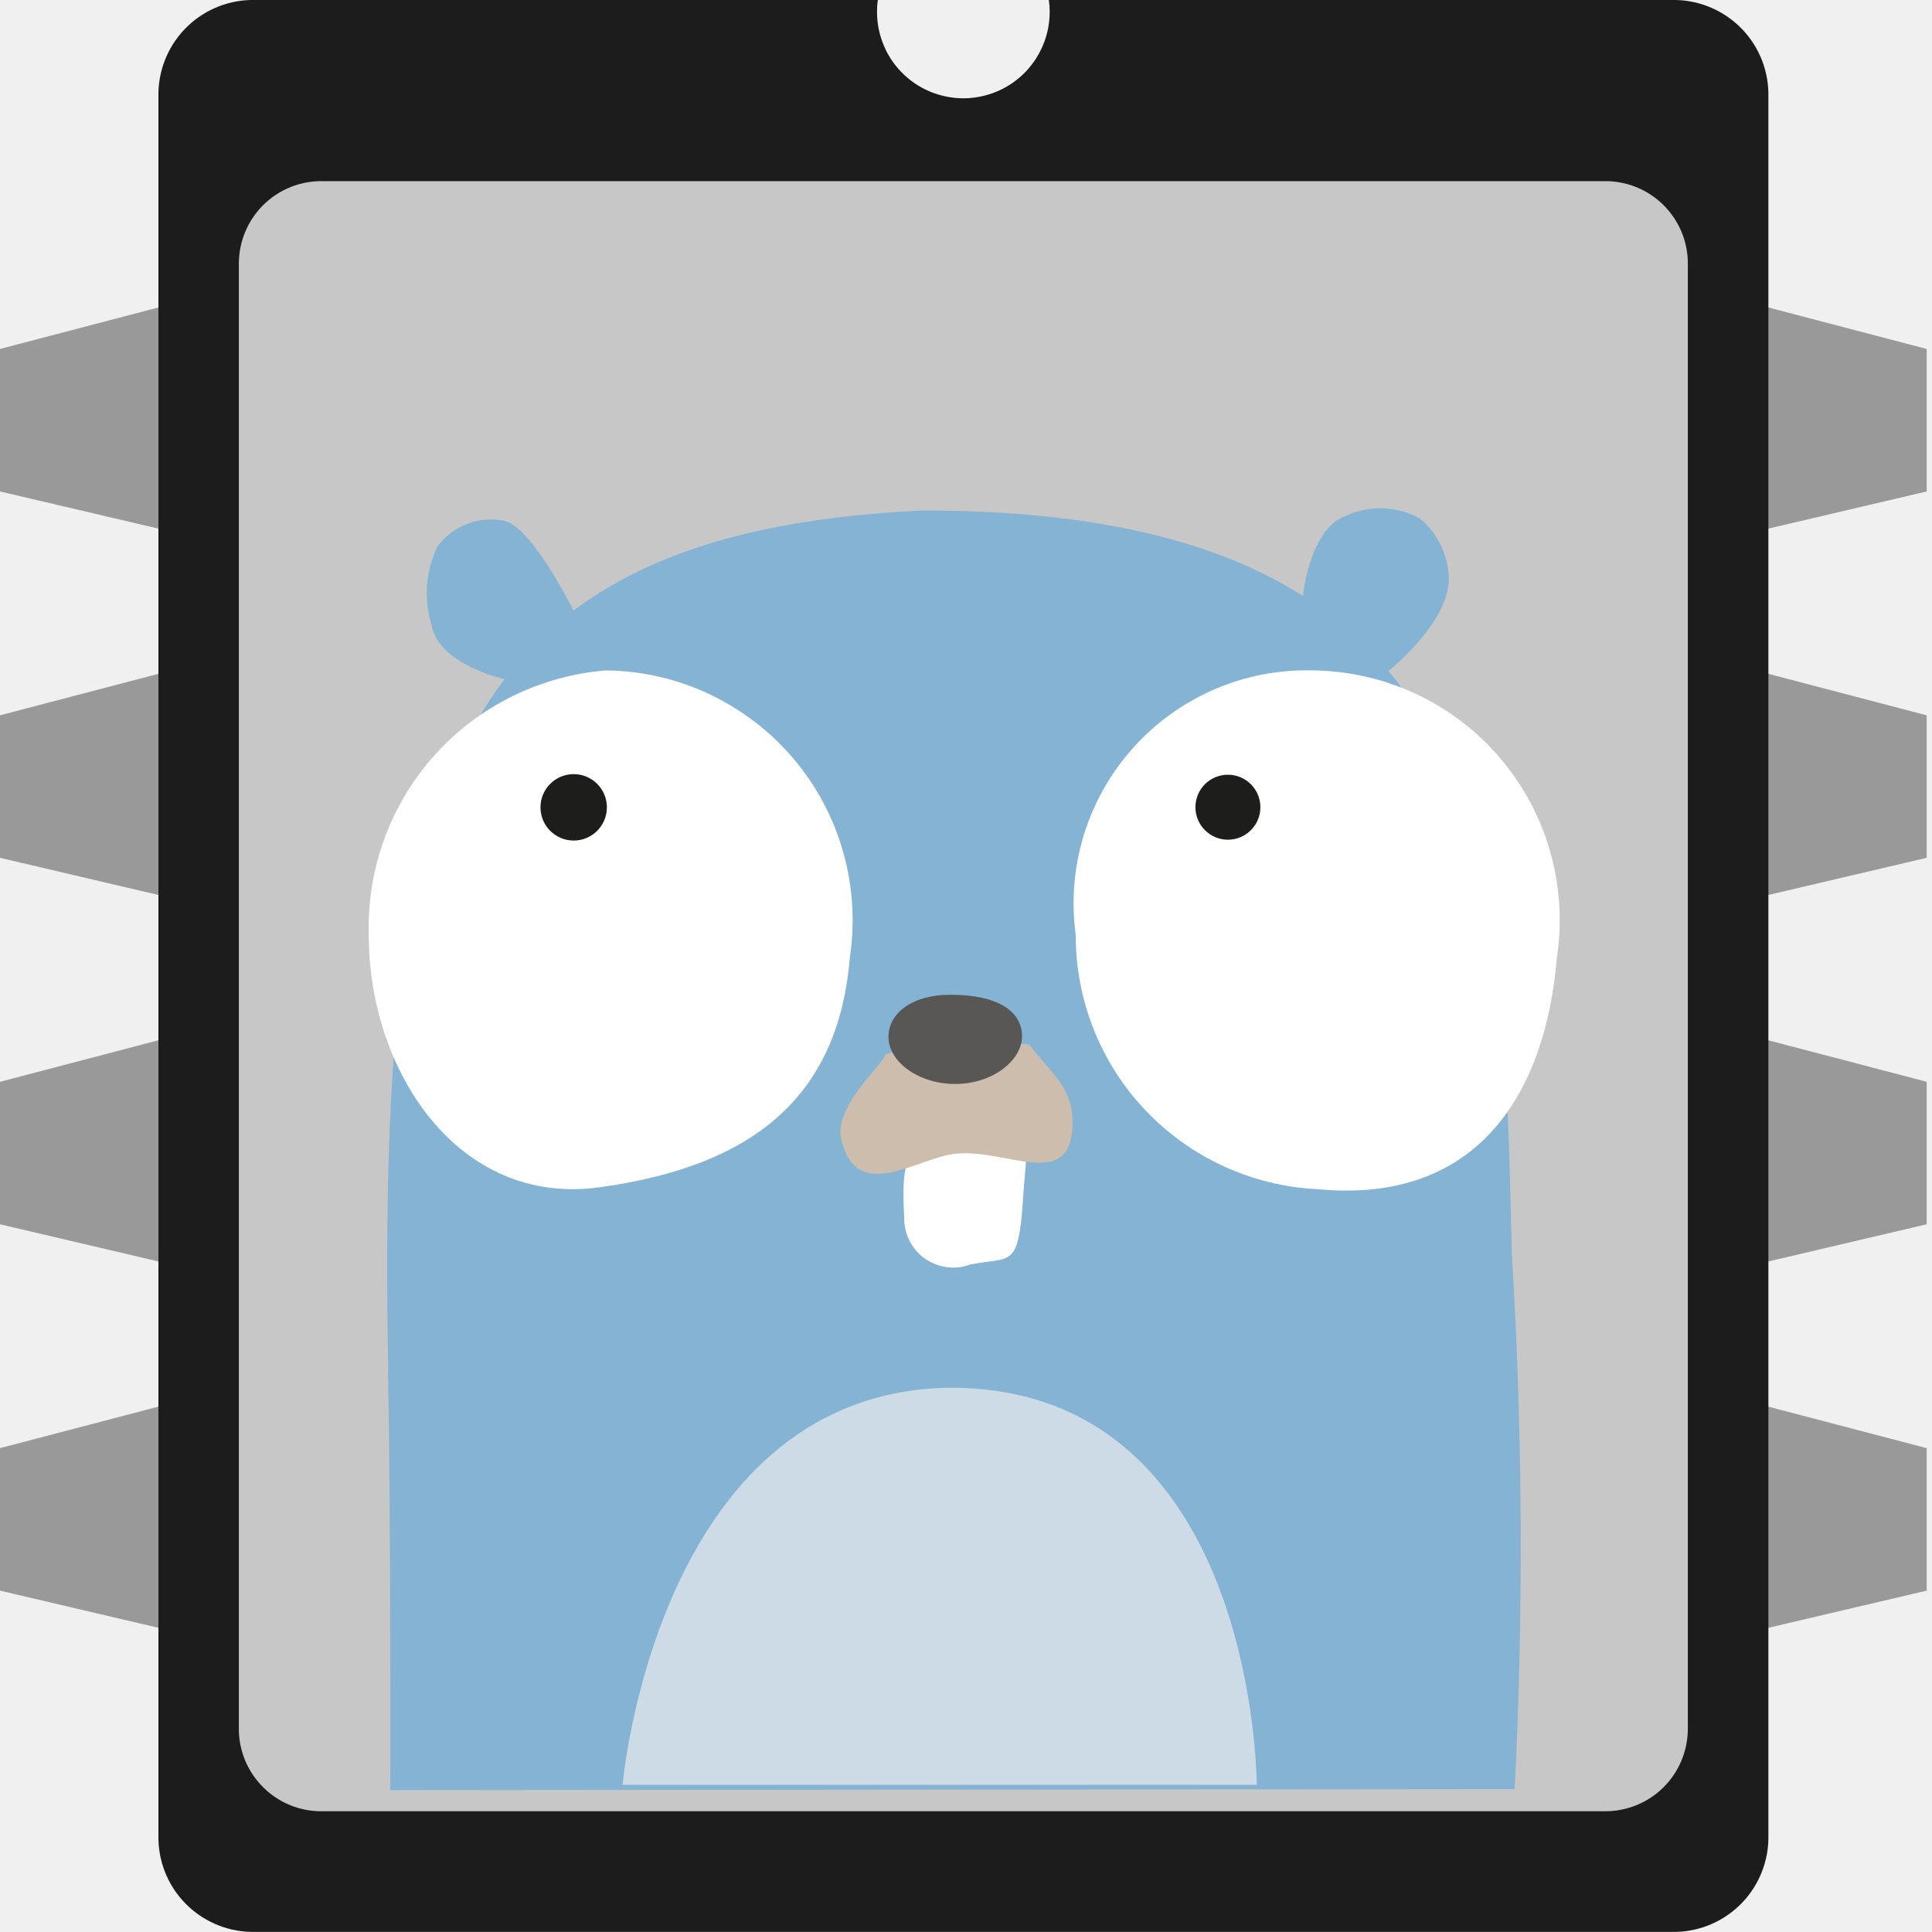
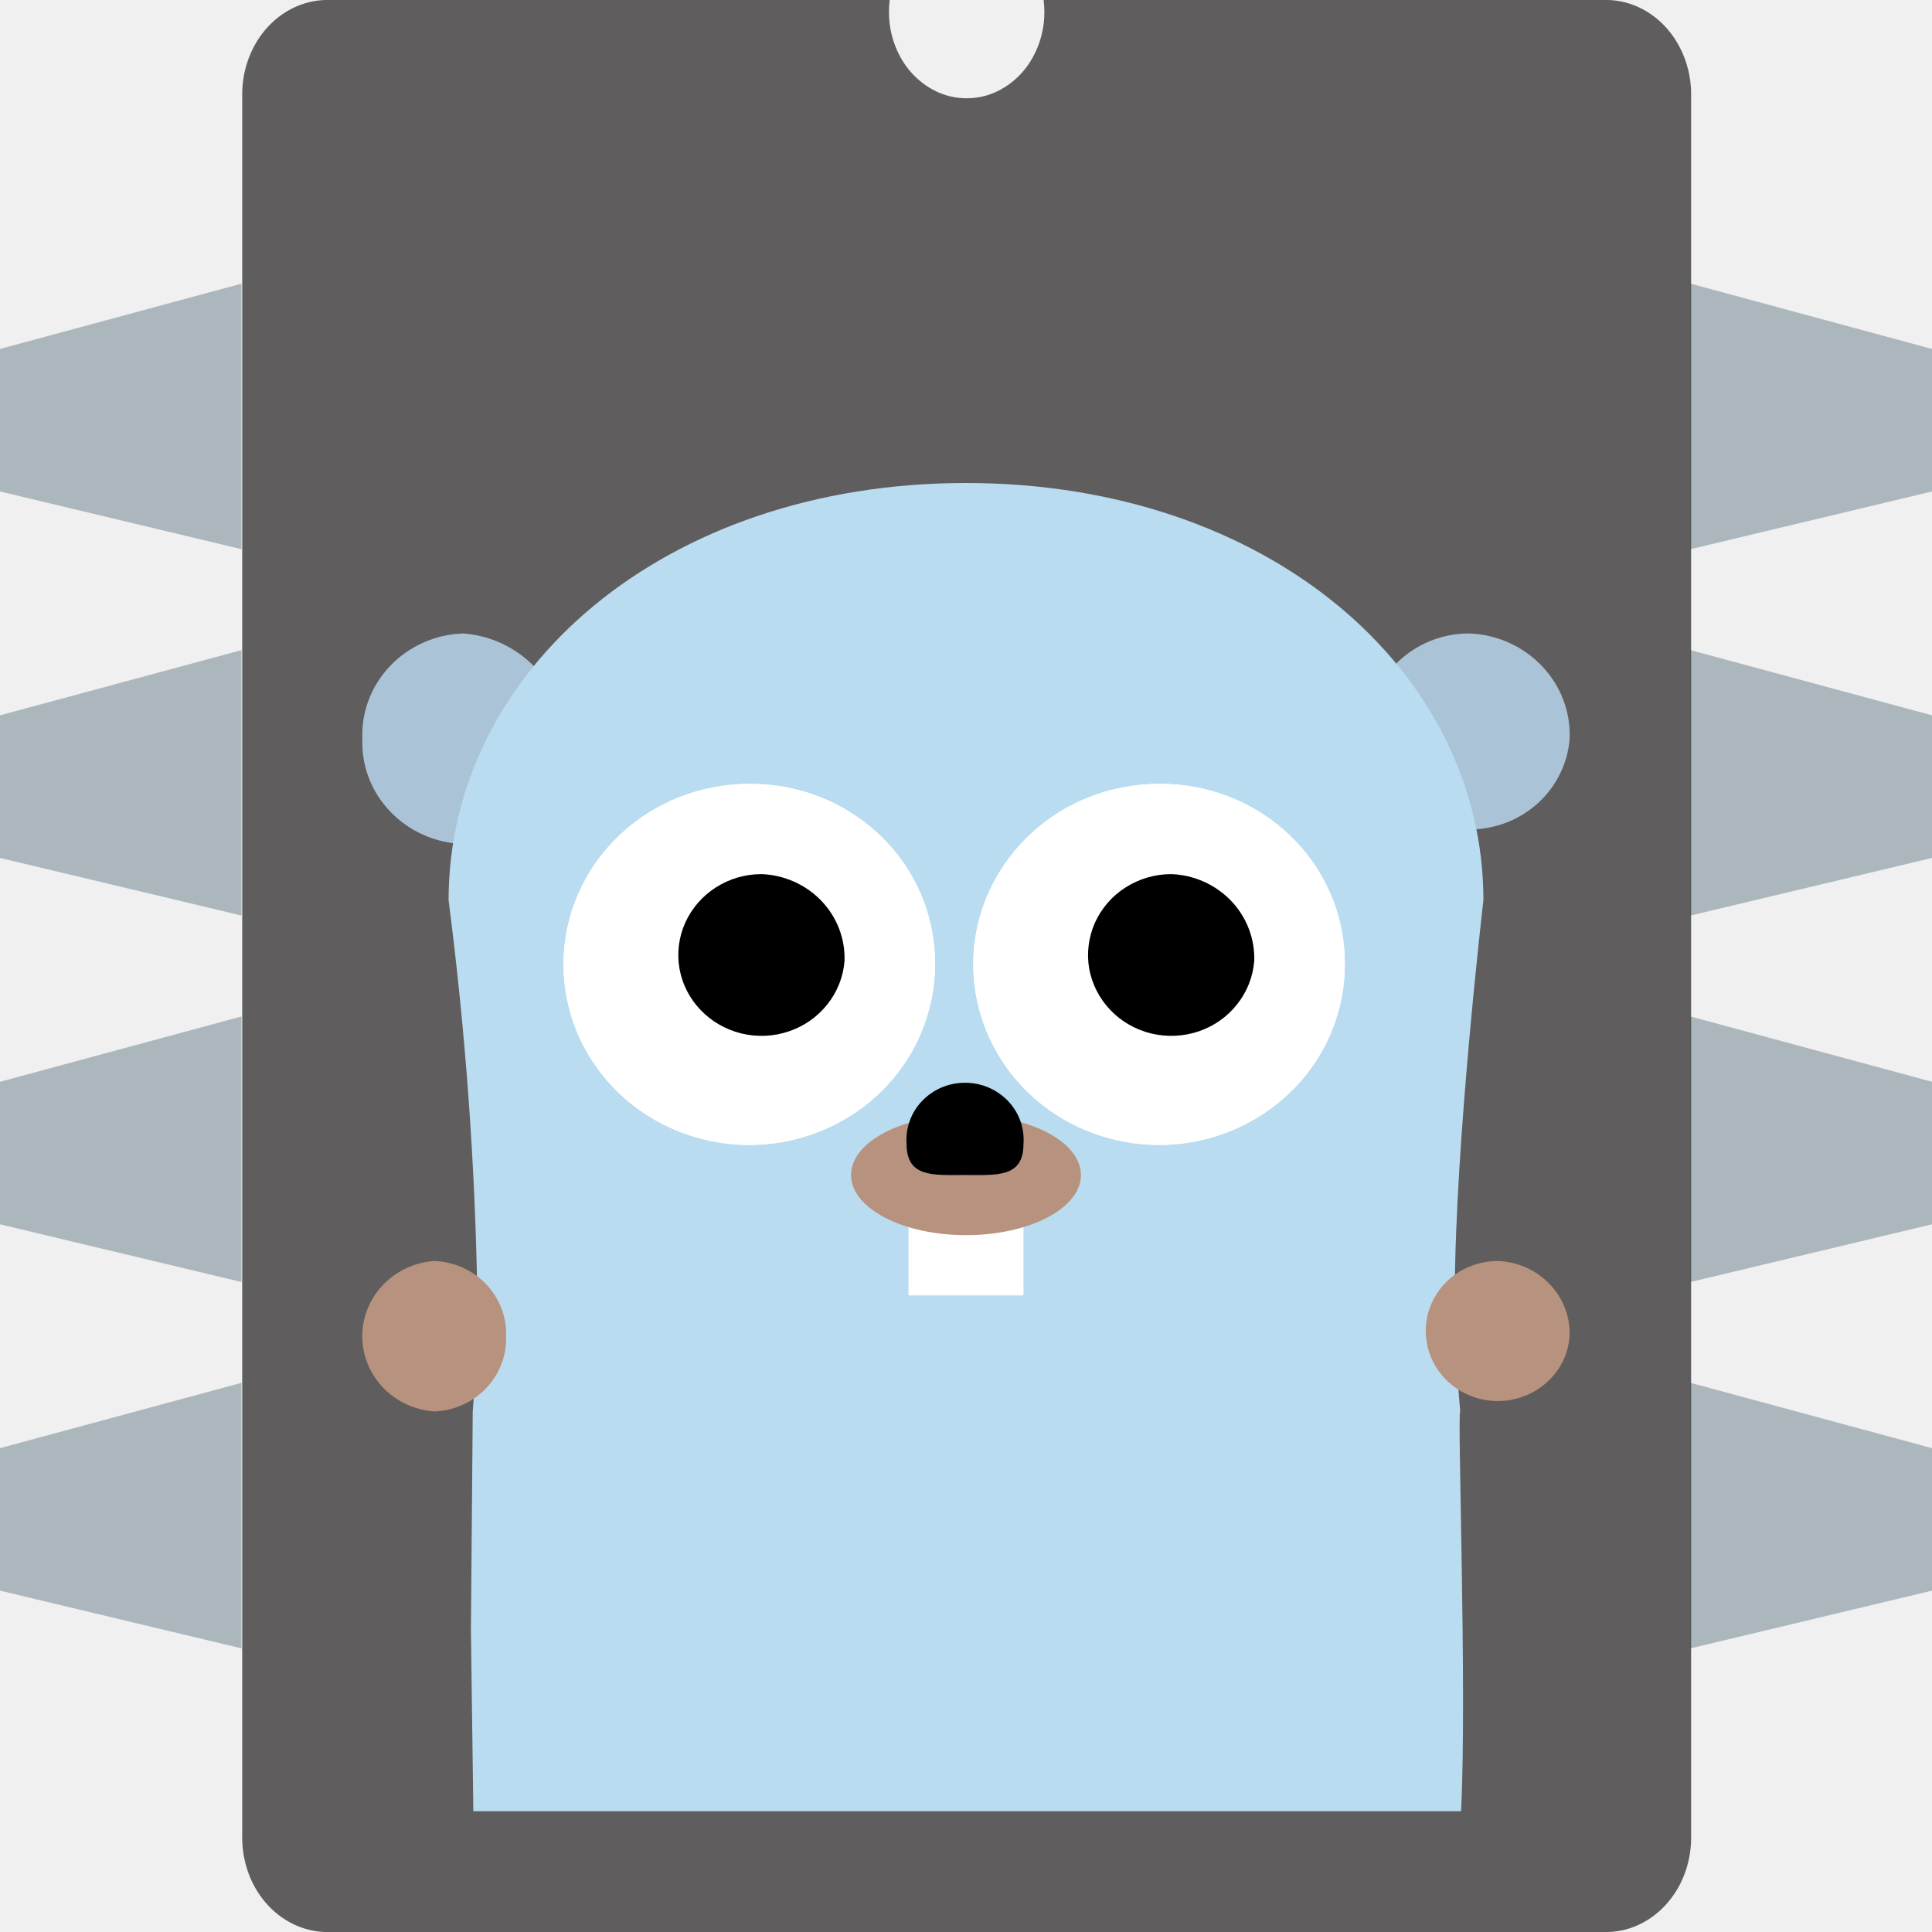
- <svg xmlns="http://www.w3.org/2000/svg" fill="none" height="16" viewBox="0 0 16 16" width="16">
-   <clipPath id="a">
-     <path d="m0 0h15.956v16h-15.956z" />
-   </clipPath>
-   <g clip-path="url(#a)">
-     <g fill="#999">
-       <path d="m2.956 2.349h-.892l-2.064.541v1.18l2.037.478h.919z" />
-       <path d="m2.956 5.383h-.892l-2.064.541v1.18l2.037.478h.919z" />
-       <path d="m2.956 8.418h-.892l-2.064.541v1.18l2.037.478h.919z" />
-       <path d="m2.956 11.452h-.892l-2.064.541v1.18l2.037.478h.919z" />
-       <path d="m13 4.548h.919l2.037-.478v-1.18l-2.064-.541h-.892z" />
-       <path d="m13 7.582h.919l2.037-.478v-1.18l-2.064-.541h-.892z" />
-       <path d="m13 10.617h.919l2.037-.478v-1.18l-2.064-.541h-.892z" />
-       <path d="m13 13.651h.919l2.037-.478v-1.18l-2.064-.541h-.892z" />
-     </g>
-     <path d="m13.88 0h-5.194c.002.022.006.042.006.064.005.097-.01.193-.044.284-.034.091-.086.174-.152.244-.067.07-.147.126-.236.164s-.185.058-.282.058c-.097 0-.193-.02-.282-.058s-.169-.094-.236-.164c-.067-.07-.119-.153-.152-.244-.034-.091-.049-.187-.044-.284 0-.022.004-.043.006-.064h-5.194c-.208.005-.405.093-.548.243-.143.15-.221.352-.216.559v14.395c-.005.208.073.409.216.559.143.15.34.238.548.243h11.805c.208-.005.405-.093.548-.243.143-.15.221-.352.216-.559v-14.395c.005-.208-.073-.409-.216-.559-.143-.15-.341-.238-.548-.243z" fill="#1c1c1c" />
-     <path d="m2.666 15h10.624c.181.001.355-.069.484-.196.129-.127.202-.3.204-.481v-12.146c-.001-.181-.075-.354-.204-.481-.129-.127-.303-.197-.484-.196h-10.624c-.181-.001-.355.069-.484.196-.129.127-.202.3-.204.481v12.146c.001.181.075.354.204.481.129.127.303.198.484.196z" fill="#c7c7c7" />
-     <path d="m10.786 4.966s.047-.58.359-.694c.097-.045.204-.066.311-.062.107.004.212.033.306.085.072.061.13.137.171.223s.063.179.066.273c0.0.402-.584.834-.584.834l-.397-.479z" fill="#84b3d3" />
-     <path d="m4.18 5.625s-.551-.121-.606-.448c-.066-.216-.049-.448.049-.652.061-.082.144-.146.24-.184s.199-.048.3-.03c.235.03.589.751.589.751z" fill="#84b3d3" />
-     <path d="m3.215 11.36c-.083-4.726.391-6.943 4.421-7.132 4.813-.006 4.804 2.906 4.885 6.162.089 1.474.097 2.951.023 4.426l-9.312.009s.006-2.109-.018-3.465z" fill="#84b3d3" />
-     <path d="m5.156 14.781s.278-3.215 2.668-3.288c2.584-.041 2.584 3.288 2.584 3.288z" fill="#cddbe6" />
-     <path d="m7.039 7.922c-.09 1.11-.74 1.729-2.077 1.911-1.175.16-1.908-.973-1.908-2.087-.017-.548.178-1.082.544-1.491.366-.408.876-.66 1.423-.703.295.004.586.07.852.196s.504.306.695.531c.191.224.332.487.413.771.081.283.101.581.058.873z" fill="#fff" />
-     <path d="m12.894 7.922c-.09 1.11-.638 2.056-1.988 1.926-.539-.027-1.047-.261-1.419-.652-.372-.391-.579-.911-.578-1.45-.038-.278-.016-.561.066-.829.082-.268.222-.515.409-.724s.418-.374.675-.485c.258-.111.536-.164.817-.156.295.004.586.07.853.196.267.125.504.306.695.531s.332.487.413.771c.081.283.101.581.058.873z" fill="#fff" />
-     <path d="m8.472 9.941c-.041.566-.094.465-.437.531-.062.023-.129.031-.195.022s-.128-.034-.182-.072c-.054-.038-.098-.09-.127-.149-.03-.059-.044-.125-.043-.191-.031-.595.052-.55.404-.55.224 0 .452-.099.54-.045.093.058.069.029.039.454z" fill="#fff" />
-     <path d="m8.522 8.649c.18.237.371.356.36.671-.019.548-.547.192-.964.234-.325.032-.821.425-.951-.117-.067-.278.364-.64.364-.702.178-.07.367-.108.557-.112.293 0 .633.026.633.026z" fill="#ccbdac" />
-     <path d="m8.464 8.581c0 .202-.245.396-.553.396-.309 0-.553-.187-.553-.389s.203-.35.511-.35c.404 0 .595.142.595.344z" fill="#595755" />
-     <path d="m4.751 6.961c.152 0 .275-.123.275-.275 0-.152-.123-.275-.275-.275-.152 0-.275.123-.275.275 0 .152.123.275.275.275z" fill="#1d1d1b" />
-     <path d="m10.169 6.954c.148 0 .269-.12.269-.269 0-.148-.12-.269-.269-.269s-.269.12-.269.269c0 .148.12.269.269.269z" fill="#1d1d1b" />
+ <svg xmlns="http://www.w3.org/2000/svg" width="16" height="16" fill="none" viewBox="0 0 16 16">
+   <path fill="#9AA7B0" fill-opacity="0.8" d="M2 2.349L0 2.89V4.07L2 4.548V2.349Z" />
+   <path fill="#9AA7B0" fill-opacity="0.8" d="M2 5.384L0 5.924V7.105L2 7.582V5.384Z" />
+   <path fill="#9AA7B0" fill-opacity="0.8" d="M2 8.418L0 8.959V10.139L2 10.617V8.418Z" />
+   <path fill="#9AA7B0" fill-opacity="0.8" d="M2 11.452L0 11.993V13.173L2 13.651V11.452Z" />
+   <g>
+     <path fill="#9AA7B0" fill-opacity="0.8" d="M14 4.548L16 4.07V2.89L14 2.349V4.548Z" />
+     <path fill="#9AA7B0" fill-opacity="0.8" d="M14 7.582L16 7.105V5.924L14 5.384L14 7.582Z" />
+     <path fill="#9AA7B0" fill-opacity="0.8" d="M14 10.617L16 10.139V8.959L14 8.418V10.617Z" />
+     <path fill="#9AA7B0" fill-opacity="0.8" d="M14 13.651L16 13.173V11.993L14 11.452L14 13.651Z" />
+   </g>
+   <path fill="#231F20" fill-opacity="0.7" d="M13.318 0H8.643C8.644 0.022 8.648 0.042 8.648 0.064C8.653 0.161 8.639 0.258 8.609 0.348C8.578 0.439 8.532 0.522 8.472 0.592C8.411 0.662 8.339 0.718 8.259 0.756C8.179 0.795 8.093 0.814 8.005 0.814C7.918 0.814 7.832 0.795 7.752 0.756C7.672 0.718 7.6 0.662 7.539 0.592C7.479 0.522 7.433 0.439 7.402 0.348C7.372 0.258 7.358 0.161 7.363 0.064C7.363 0.042 7.367 0.022 7.368 0H2.693C2.507 0.005 2.329 0.093 2.2 0.243C2.071 0.394 2.001 0.595 2.006 0.802V15.198C2.001 15.405 2.071 15.607 2.2 15.757C2.329 15.907 2.507 15.995 2.693 16H13.318C13.505 15.995 13.682 15.907 13.811 15.757C13.94 15.607 14.01 15.405 14.005 15.198V0.802C14.01 0.595 13.94 0.394 13.811 0.243C13.682 0.093 13.505 0.005 13.318 0Z" />
+   <g>
+     <path fill="#ABC3D6" d="M12.999 6.118C12.987 6.275 12.928 6.426 12.829 6.552C12.731 6.677 12.596 6.772 12.443 6.824C12.289 6.876 12.123 6.884 11.966 6.846C11.808 6.808 11.665 6.726 11.554 6.61C11.444 6.495 11.37 6.35 11.343 6.194C11.315 6.038 11.335 5.878 11.4 5.733C11.465 5.589 11.572 5.465 11.708 5.379C11.844 5.292 12.004 5.246 12.166 5.246C12.396 5.254 12.612 5.351 12.768 5.514C12.925 5.678 13.008 5.895 12.999 6.118V6.118Z" />
+     <path fill="#ABC3D6" d="M3.001 6.118C2.992 6.341 3.075 6.558 3.232 6.721C3.388 6.885 3.605 6.981 3.834 6.99C4.06 6.974 4.272 6.875 4.427 6.713C4.581 6.551 4.667 6.339 4.667 6.118C4.667 5.897 4.581 5.685 4.427 5.523C4.272 5.361 4.06 5.262 3.834 5.246C3.605 5.254 3.388 5.351 3.232 5.514C3.075 5.678 2.992 5.895 3.001 6.118V6.118Z" />
+     <path fill="#BADCF0" d="M12.048 10.728C12.048 11.07 12.067 11.393 12.093 11.689C12.067 11.689 12.15 14 12.1 15H3.92L3.9 13.5L3.915 11.689C3.937 11.407 3.953 11.094 3.953 10.728C3.935 9.633 3.855 8.541 3.715 7.455C3.715 5.554 5.5 4 8 4C10.5 4 12.285 5.554 12.285 7.455C12.285 7.455 12.048 9.482 12.048 10.728Z" />
+     <path fill="white" d="M7.743 7.963C7.748 8.259 7.662 8.551 7.496 8.8C7.33 9.049 7.092 9.244 6.811 9.361C6.53 9.478 6.22 9.511 5.92 9.456C5.62 9.401 5.344 9.261 5.126 9.053C4.908 8.844 4.759 8.578 4.698 8.287C4.637 7.997 4.666 7.695 4.781 7.42C4.897 7.146 5.094 6.911 5.348 6.745C5.601 6.58 5.9 6.492 6.205 6.492C6.61 6.488 6.999 6.642 7.288 6.918C7.576 7.193 7.74 7.569 7.743 7.963Z" />
+     <path fill="white" d="M7.743 7.963C7.748 8.259 7.662 8.551 7.496 8.8C7.33 9.049 7.092 9.244 6.811 9.361C6.53 9.478 6.22 9.511 5.92 9.456C5.62 9.401 5.344 9.261 5.126 9.053C4.908 8.844 4.759 8.578 4.698 8.287C4.637 7.997 4.666 7.695 4.781 7.42C4.897 7.146 5.094 6.911 5.348 6.745C5.601 6.58 5.9 6.492 6.205 6.492C6.61 6.488 6.999 6.642 7.288 6.918C7.576 7.193 7.74 7.569 7.743 7.963Z" />
+     <path fill="black" d="M6.994 7.958C6.984 8.088 6.935 8.213 6.853 8.316C6.772 8.419 6.661 8.498 6.534 8.541C6.408 8.584 6.271 8.59 6.141 8.559C6.011 8.527 5.893 8.46 5.802 8.364C5.71 8.269 5.65 8.15 5.627 8.021C5.605 7.893 5.621 7.761 5.675 7.641C5.729 7.522 5.817 7.42 5.929 7.349C6.041 7.277 6.172 7.239 6.306 7.239C6.495 7.246 6.674 7.326 6.803 7.461C6.932 7.596 7 7.774 6.994 7.958V7.958Z" />
+     <path fill="white" d="M11.137 7.963C11.142 8.259 11.056 8.551 10.89 8.8C10.724 9.049 10.485 9.244 10.205 9.361C9.924 9.478 9.614 9.511 9.314 9.456C9.014 9.401 8.737 9.261 8.52 9.053C8.302 8.844 8.153 8.578 8.092 8.287C8.03 7.997 8.059 7.695 8.175 7.42C8.291 7.146 8.488 6.911 8.741 6.745C8.995 6.58 9.293 6.492 9.599 6.492C10.004 6.488 10.393 6.642 10.681 6.918C10.97 7.193 11.134 7.569 11.137 7.963V7.963Z" />
+     <path fill="white" d="M11.137 7.963C11.142 8.259 11.056 8.551 10.89 8.8C10.724 9.049 10.485 9.244 10.205 9.361C9.924 9.478 9.614 9.511 9.314 9.456C9.014 9.401 8.737 9.261 8.52 9.053C8.302 8.844 8.153 8.578 8.092 8.287C8.03 7.997 8.059 7.695 8.175 7.42C8.291 7.146 8.488 6.911 8.741 6.745C8.995 6.58 9.293 6.492 9.599 6.492C10.004 6.488 10.393 6.642 10.681 6.918C10.97 7.193 11.134 7.569 11.137 7.963V7.963Z" />
+     <path fill="black" d="M10.387 7.958C10.377 8.088 10.328 8.213 10.246 8.316C10.165 8.42 10.054 8.498 9.928 8.541C9.801 8.584 9.664 8.59 9.534 8.559C9.404 8.527 9.286 8.46 9.195 8.364C9.104 8.269 9.043 8.149 9.02 8.021C8.998 7.893 9.015 7.76 9.068 7.641C9.122 7.522 9.21 7.42 9.322 7.349C9.435 7.277 9.566 7.239 9.7 7.239C9.889 7.246 10.067 7.326 10.196 7.461C10.325 7.596 10.393 7.775 10.387 7.958Z" />
+     <path fill="white" d="M7.524 10.728H8.476V9.98H7.524V10.728Z" />
+     <path fill="#B7937F" d="M8.952 9.731C8.952 10.006 8.526 10.229 8 10.229C7.474 10.229 7.048 10.006 7.048 9.731C7.048 9.456 7.474 9.233 8 9.233C8.526 9.233 8.952 9.456 8.952 9.731Z" />
+     <path fill="black" d="M8.476 9.473C8.476 9.753 8.26 9.731 7.992 9.731C7.725 9.731 7.508 9.753 7.508 9.473C7.503 9.409 7.512 9.344 7.534 9.283C7.556 9.221 7.591 9.165 7.636 9.118C7.682 9.07 7.737 9.032 7.798 9.006C7.859 8.98 7.925 8.967 7.992 8.967C8.059 8.967 8.125 8.98 8.186 9.006C8.247 9.032 8.302 9.07 8.348 9.118C8.393 9.165 8.428 9.221 8.45 9.283C8.472 9.344 8.481 9.409 8.476 9.473V9.473Z" />
+     <path fill="#B7937F" d="M12.999 11.066C12.991 11.178 12.949 11.286 12.878 11.376C12.807 11.465 12.711 11.533 12.602 11.57C12.492 11.608 12.373 11.613 12.261 11.586C12.148 11.559 12.046 11.5 11.967 11.418C11.888 11.335 11.835 11.232 11.816 11.12C11.796 11.009 11.81 10.895 11.857 10.791C11.903 10.687 11.98 10.599 12.077 10.537C12.174 10.476 12.288 10.443 12.404 10.443C12.568 10.449 12.723 10.518 12.834 10.635C12.946 10.752 13.005 10.906 12.999 11.066Z" />
+     <path fill="#B7937F" d="M4.191 11.066C4.197 11.225 4.137 11.38 4.026 11.497C3.914 11.614 3.76 11.683 3.596 11.689C3.434 11.677 3.283 11.607 3.172 11.491C3.062 11.375 3 11.224 3 11.066C3 10.908 3.062 10.756 3.172 10.641C3.283 10.525 3.434 10.454 3.596 10.443C3.76 10.449 3.914 10.518 4.026 10.635C4.137 10.752 4.197 10.906 4.191 11.066V11.066Z" />
  </g>
</svg>
